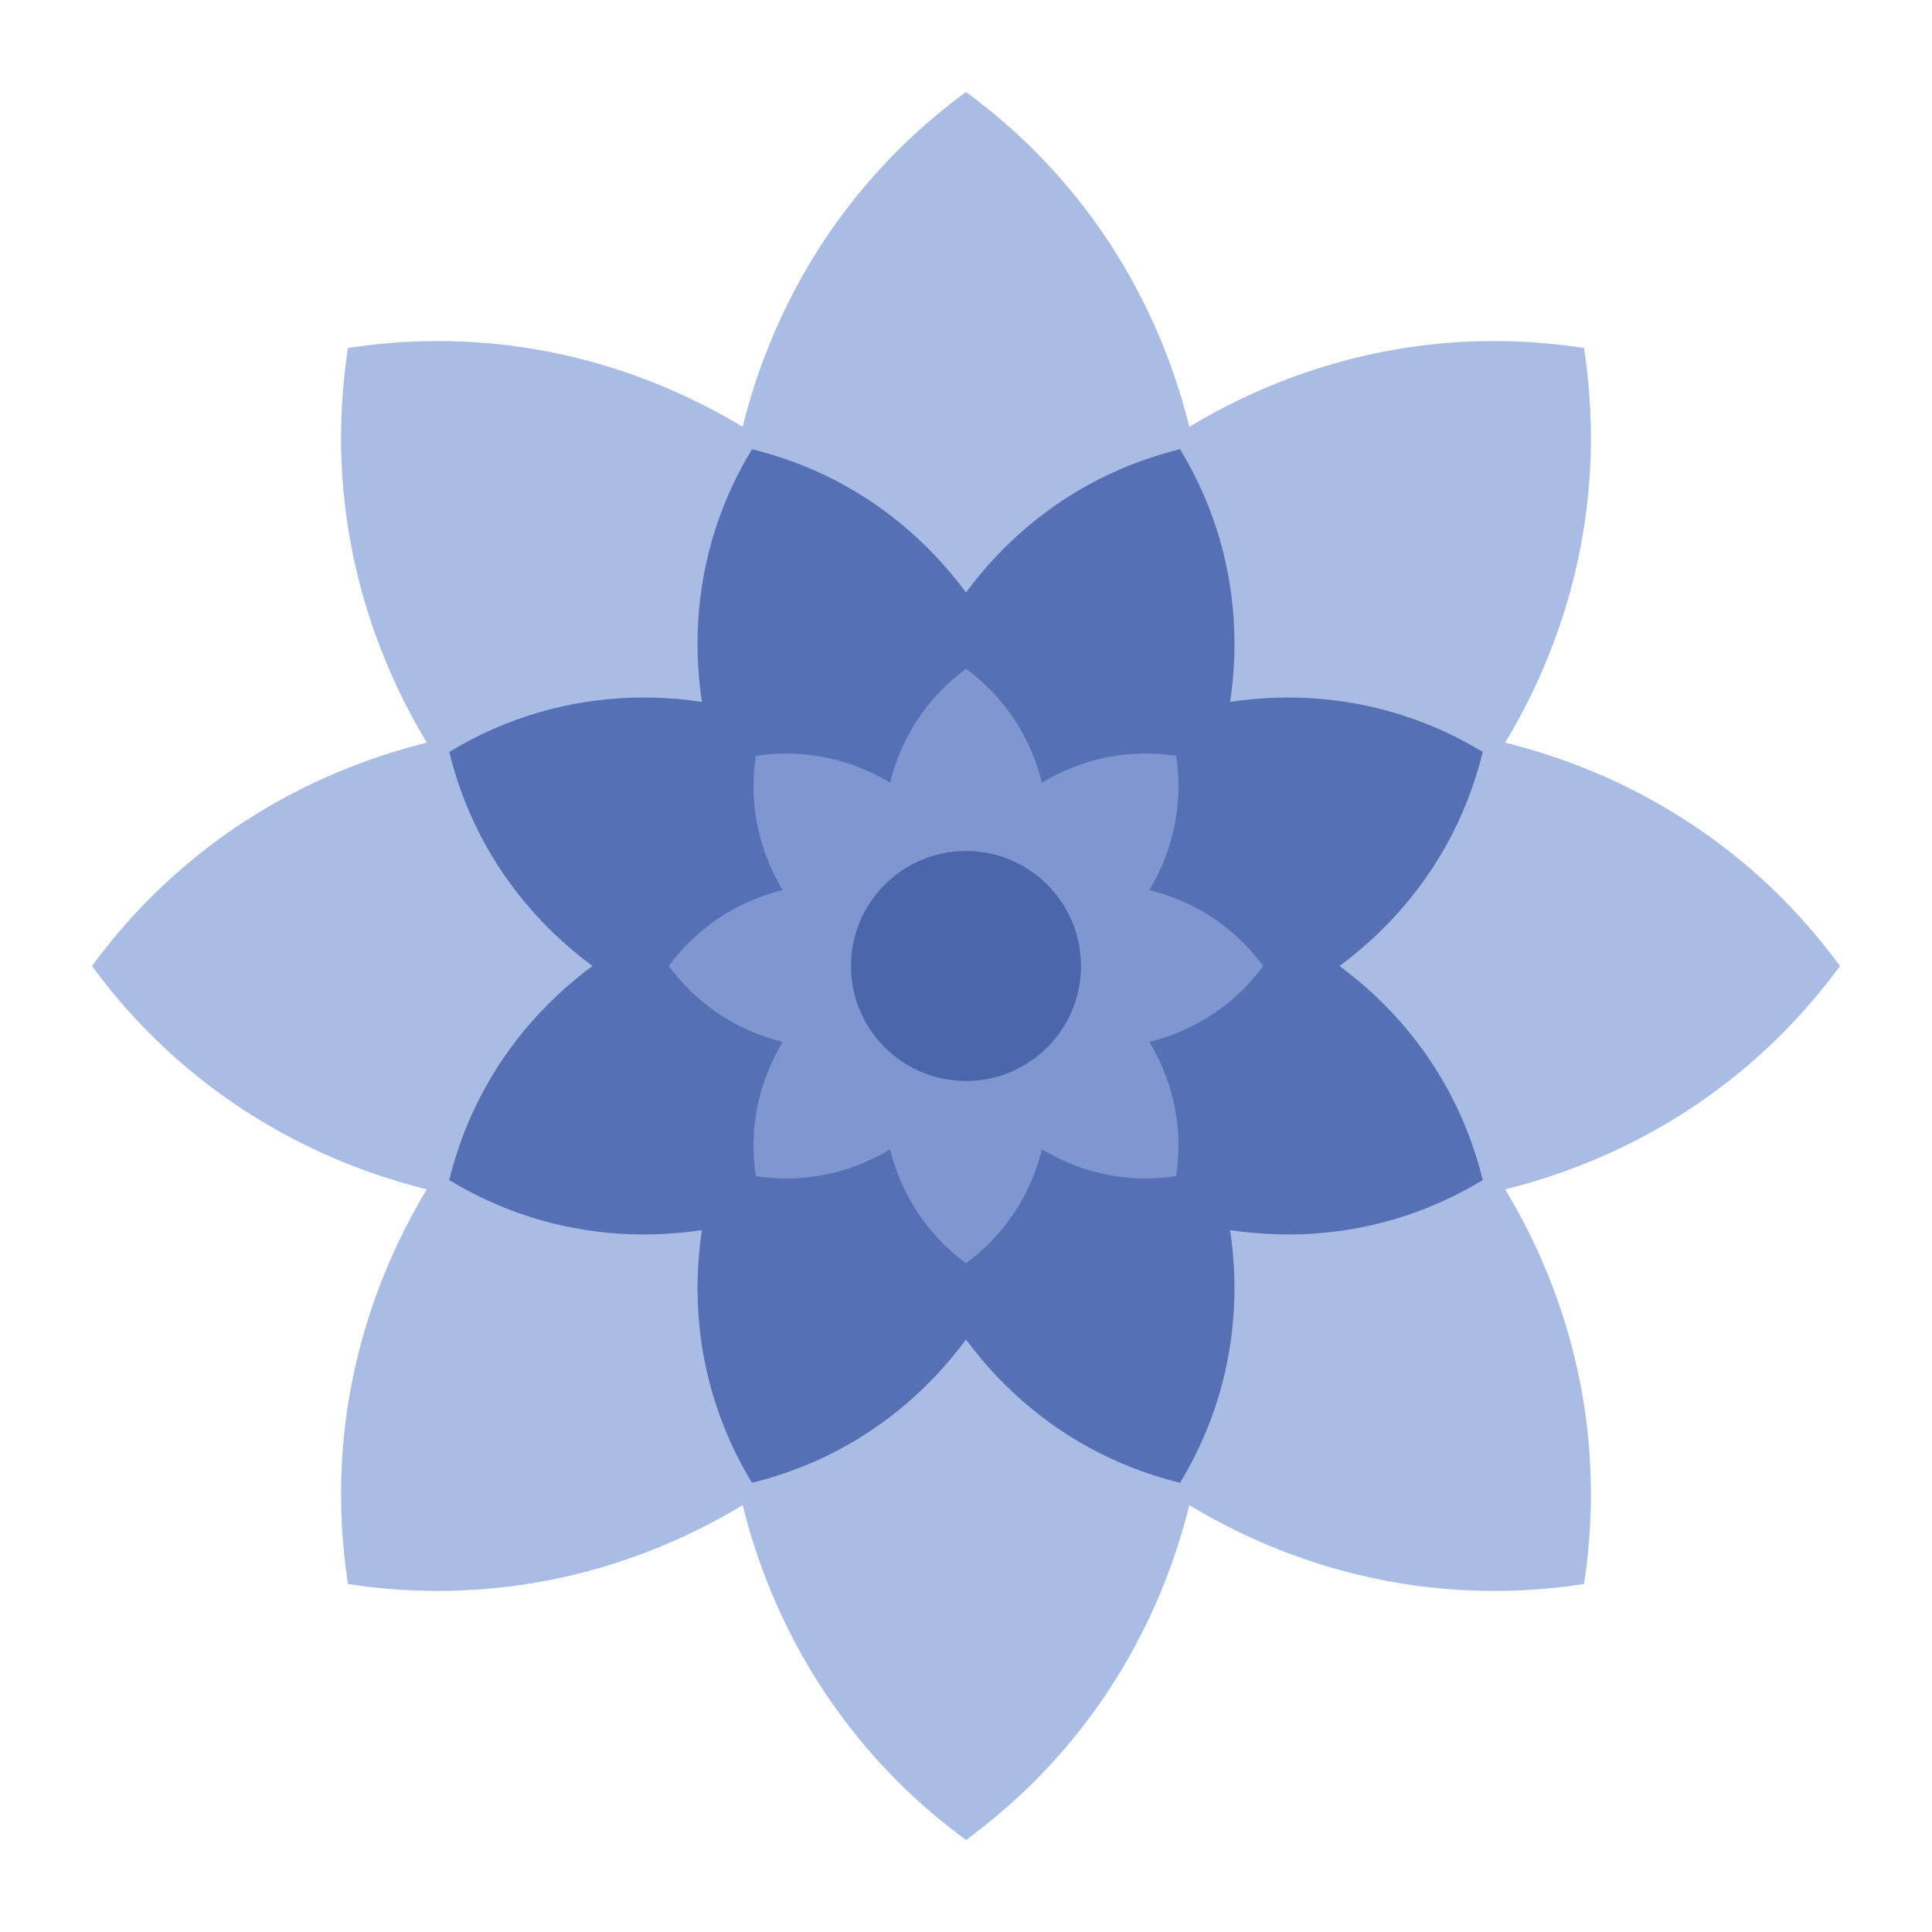
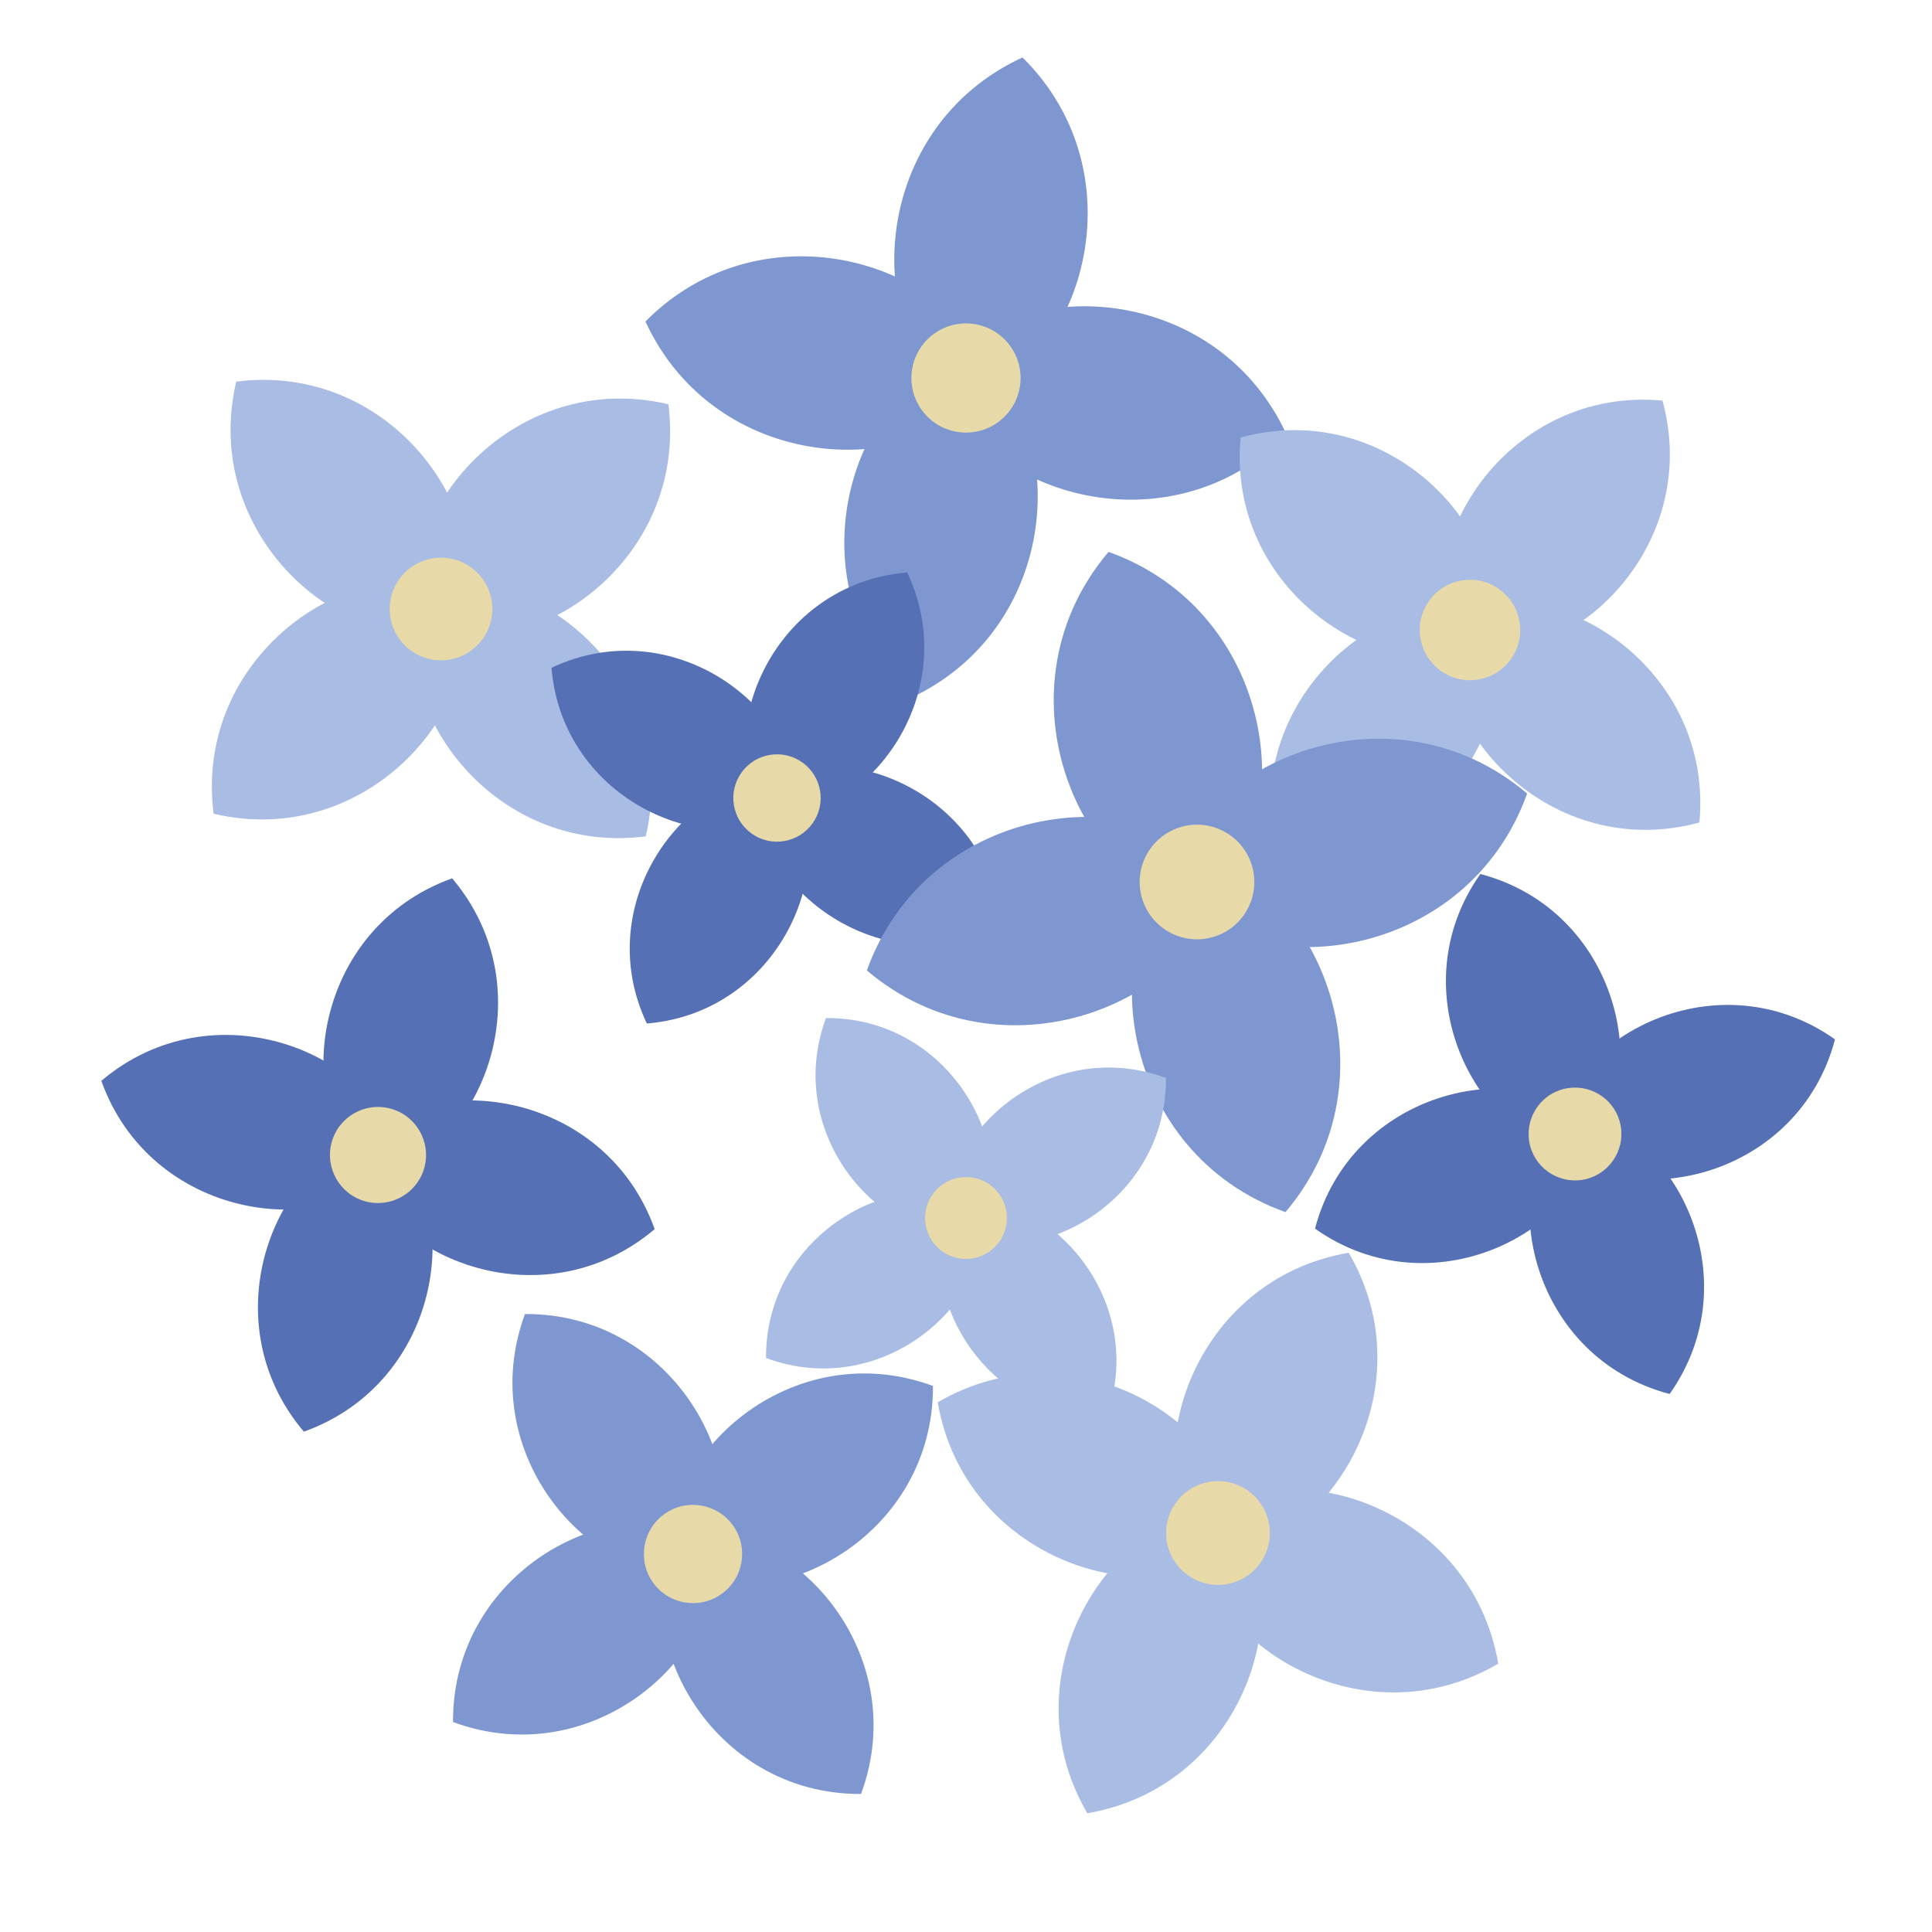
- <svg xmlns="http://www.w3.org/2000/svg" viewBox="-42 -42 84 84">
+ <svg xmlns="http://www.w3.org/2000/svg" viewBox="-46 -46 92 92">
  <defs>
-     <path id="pt" d="M0,3 C-13,-4 -15,-27 0,-38 C15,-27 13,-4 0,3 Z" />
-     <g id="ring">
-       <use href="#pt" />
-       <use href="#pt" transform="rotate(45)" />
-       <use href="#pt" transform="rotate(90)" />
-       <use href="#pt" transform="rotate(135)" />
-       <use href="#pt" transform="rotate(180)" />
-       <use href="#pt" transform="rotate(225)" />
-       <use href="#pt" transform="rotate(270)" />
-       <use href="#pt" transform="rotate(315)" />
+     <path id="fp" d="M0,1.5 C-5.5,-1.5 -6.5,-11 0,-15.5 C6.5,-11 5.5,-1.5 0,1.5 Z" />
+     <g id="fla">
+       <use href="#fp" transform="rotate(0)" fill="#a9bce4" />
+       <use href="#fp" transform="rotate(90)" fill="#a9bce4" />
+       <use href="#fp" transform="rotate(180)" fill="#a9bce4" />
+       <use href="#fp" transform="rotate(270)" fill="#a9bce4" />
+       <circle r="2.6" fill="#e7d9a8" />
+     </g>
+     <g id="flb">
+       <use href="#fp" transform="rotate(0)" fill="#7e97d0" />
+       <use href="#fp" transform="rotate(90)" fill="#7e97d0" />
+       <use href="#fp" transform="rotate(180)" fill="#7e97d0" />
+       <use href="#fp" transform="rotate(270)" fill="#7e97d0" />
+       <circle r="2.6" fill="#e7d9a8" />
+     </g>
+     <g id="flc">
+       <use href="#fp" transform="rotate(0)" fill="#5570b4" />
+       <use href="#fp" transform="rotate(90)" fill="#5570b4" />
+       <use href="#fp" transform="rotate(180)" fill="#5570b4" />
+       <use href="#fp" transform="rotate(270)" fill="#5570b4" />
+       <circle r="2.6" fill="#e7d9a8" />
    </g>
  </defs>
-   <use href="#ring" fill="#a9bce4" />
-   <use href="#ring" transform="rotate(22.5) scale(0.64)" fill="#5570b4" />
-   <use href="#ring" transform="scale(0.34)" fill="#7e97d0" />
-   <circle r="5" fill="#4c66ac" />
+   <use href="#flb" transform="translate(0,-28) rotate(10)" />
+   <use href="#fla" transform="translate(24,-16) rotate(40) scale(0.92)" />
+   <use href="#flc" transform="translate(29,8) rotate(-20) scale(0.85)" />
+   <use href="#fla" transform="translate(12,27) rotate(25) scale(0.95)" />
+   <use href="#flb" transform="translate(-13,28) rotate(-35) scale(0.9)" />
+   <use href="#flc" transform="translate(-28,9) rotate(15) scale(0.88)" />
+   <use href="#fla" transform="translate(-25,-17) rotate(-42) scale(0.94)" />
+   <use href="#flc" transform="translate(-9,-8) rotate(30) scale(0.8)" />
+   <use href="#flb" transform="translate(11,-4) rotate(-15) scale(1.05)" />
+   <use href="#fla" transform="translate(0,12) rotate(55) scale(0.75)" />
</svg>
